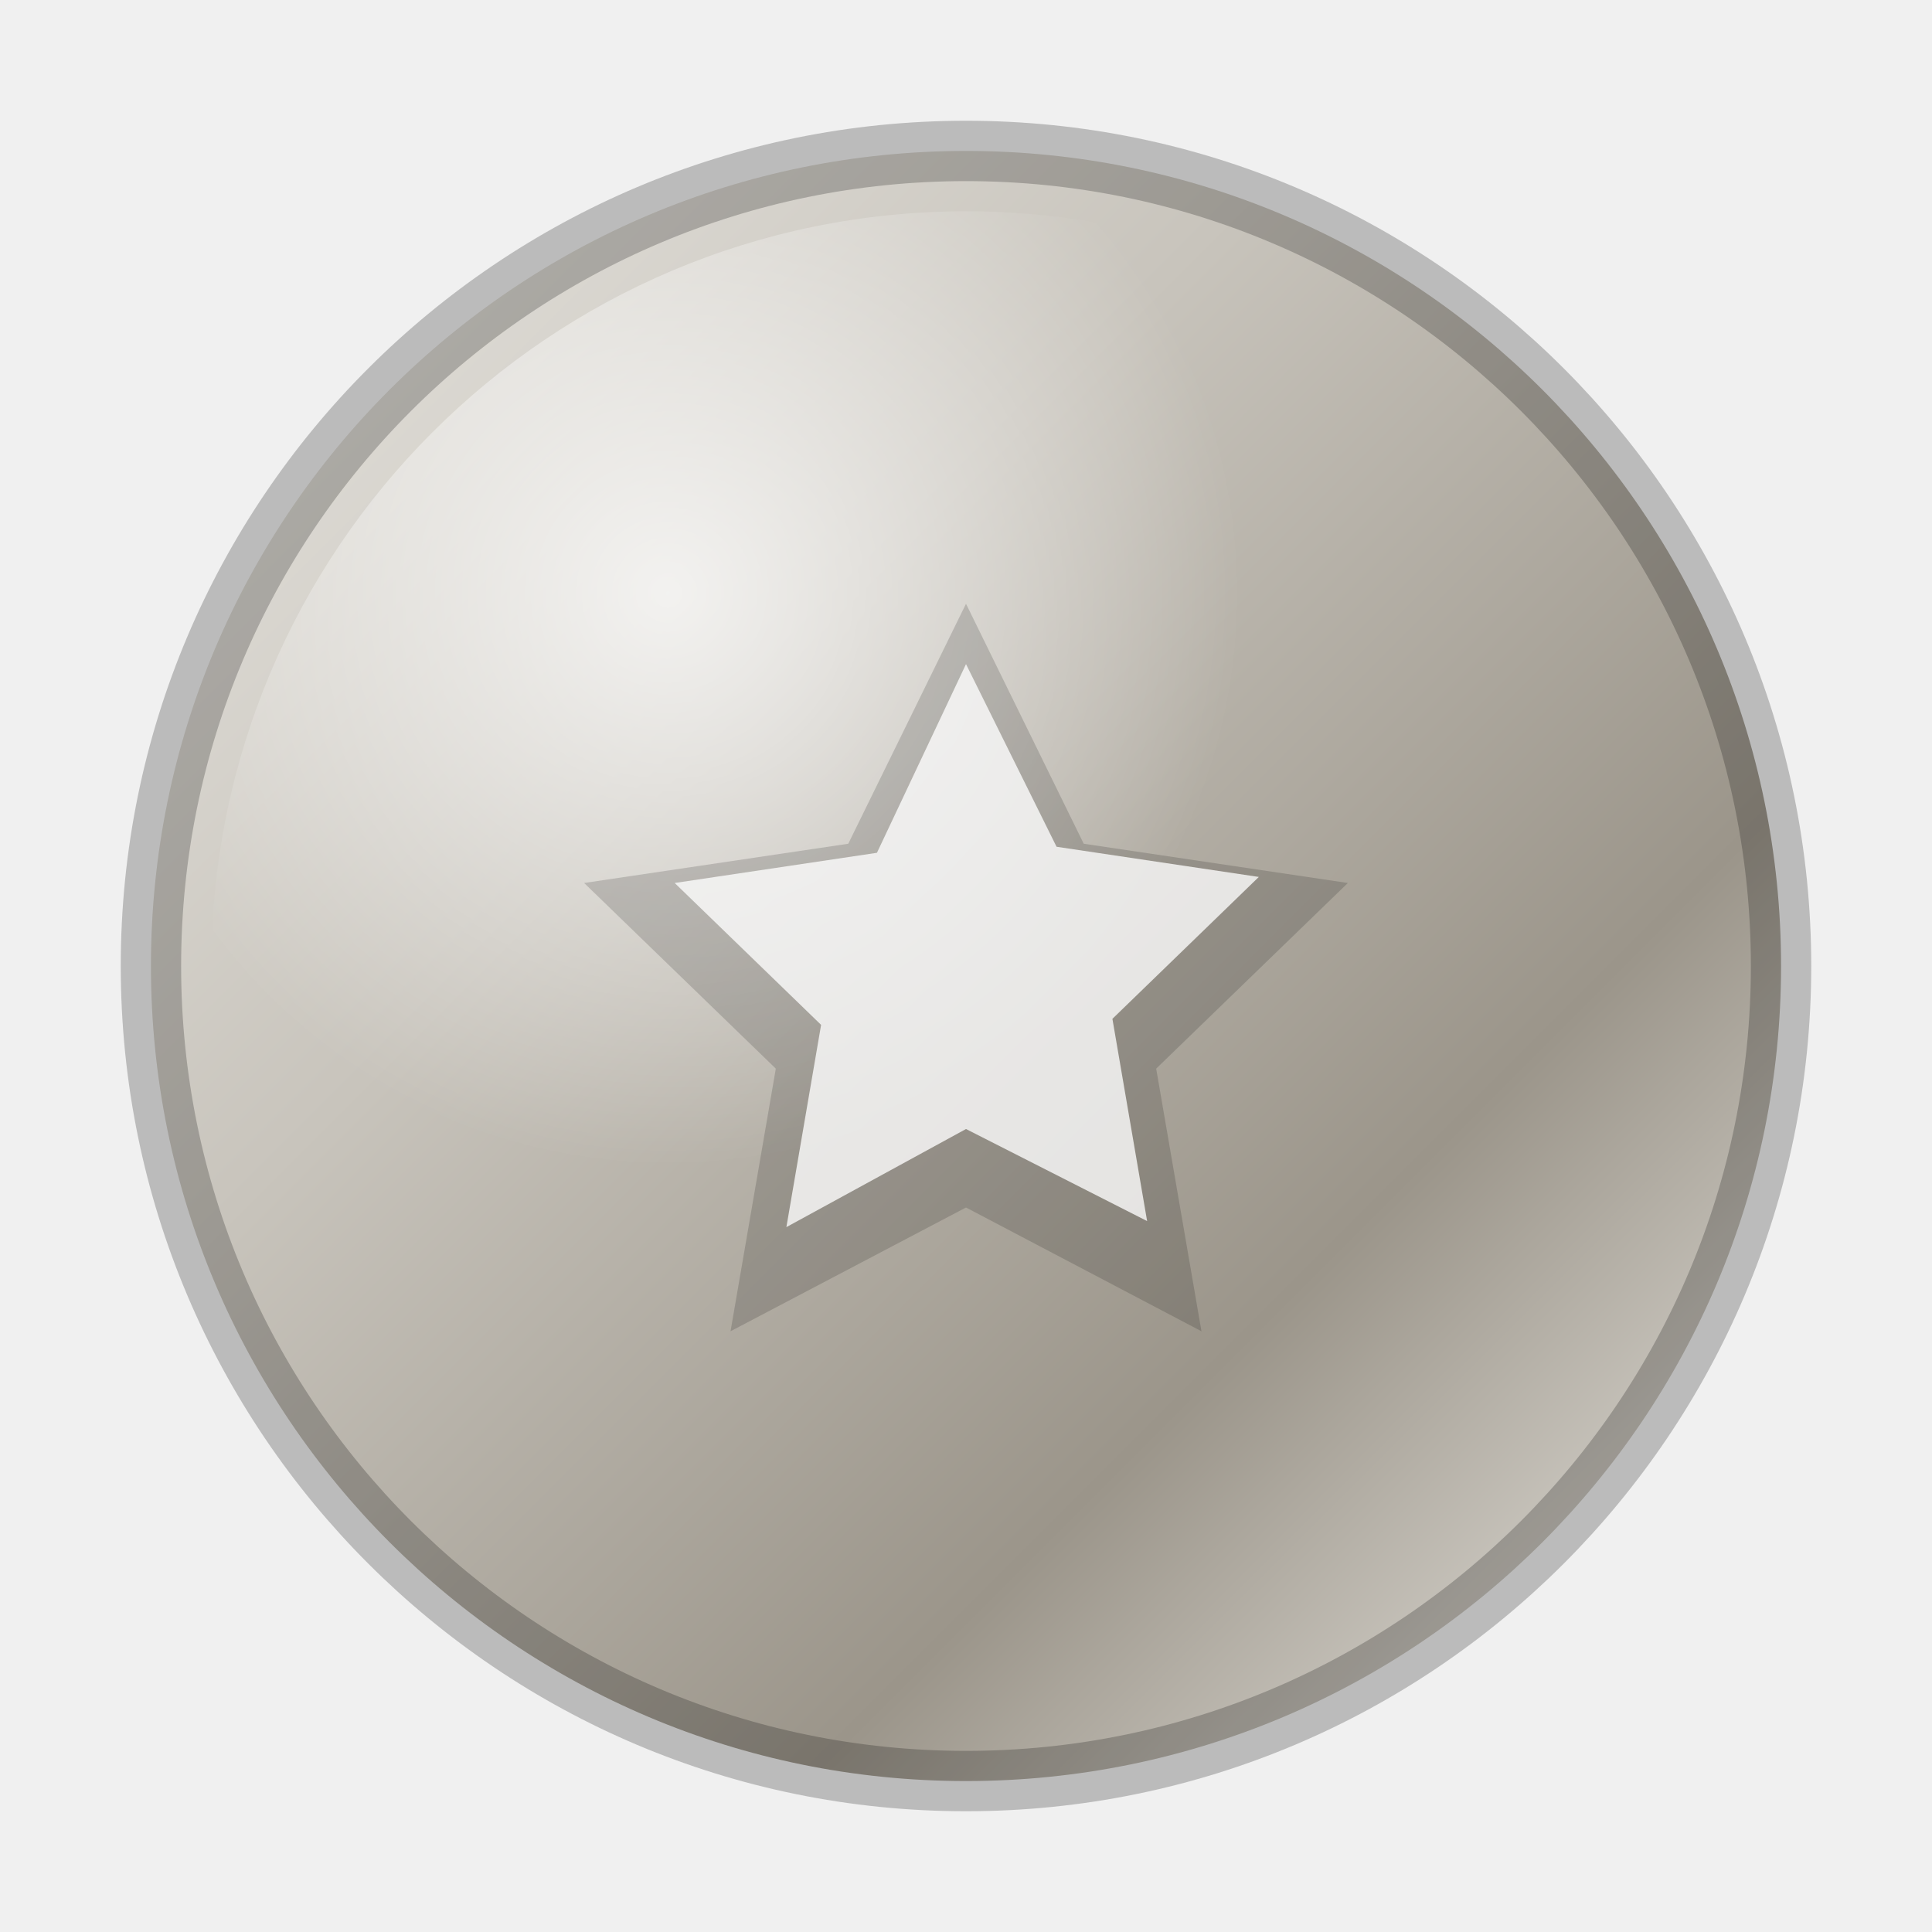
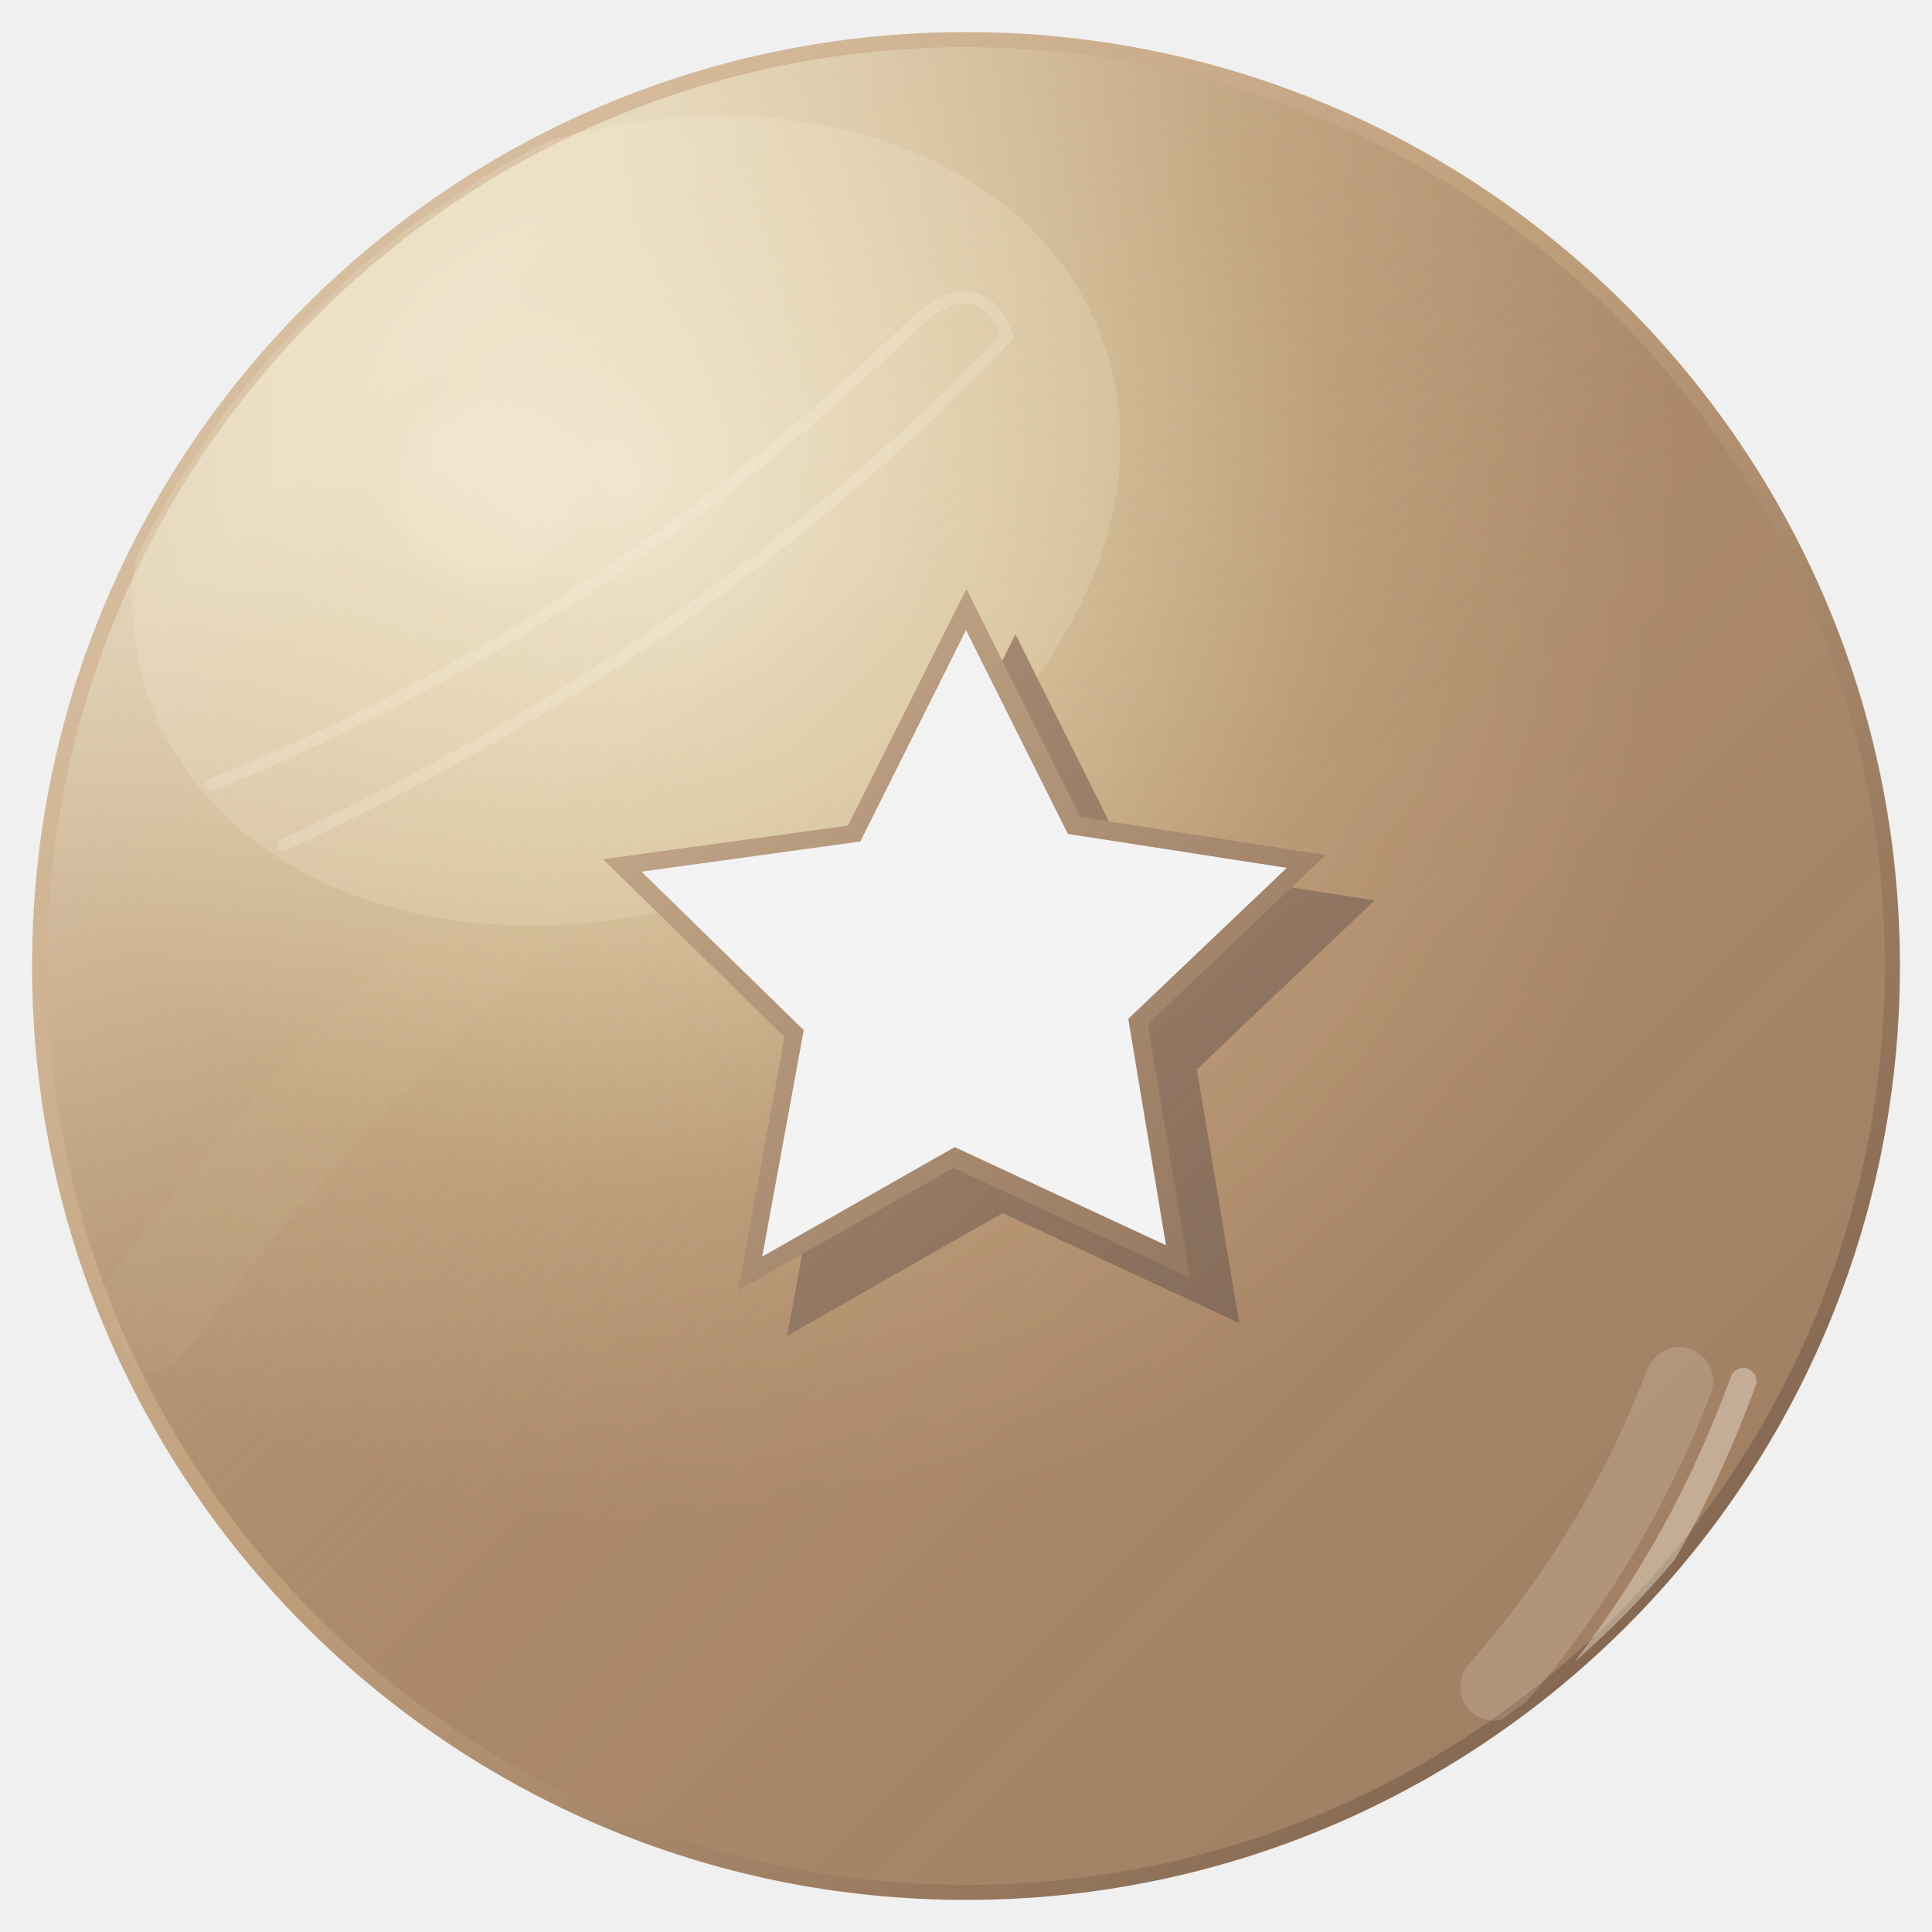
- <svg xmlns="http://www.w3.org/2000/svg" viewBox="0 0 128 128">
+ <svg xmlns="http://www.w3.org/2000/svg" width="512" height="512" viewBox="0 0 512 512" fill="none">
  <defs>
-     <linearGradient id="g" x1="0" y1="0" x2="1" y2="1">
-       <stop offset="0" stop-color="#E9E7E2" />
-       <stop offset="0.35" stop-color="#C8C4BC" />
-       <stop offset="0.7" stop-color="#9B958A" />
-       <stop offset="1" stop-color="#F2F0EB" />
+     <radialGradient id="coinBase" cx="0" cy="0" r="1" gradientUnits="userSpaceOnUse" gradientTransform="translate(165 128) rotate(38) scale(290 270)">
+       <stop offset="0%" stop-color="#EEE5D0" />
+       <stop offset="33%" stop-color="#D9C6A0" />
+       <stop offset="68%" stop-color="#B99976" />
+       <stop offset="100%" stop-color="#A78567" />
+     </radialGradient>
+     <linearGradient id="coinSweep" x1="106" y1="95" x2="427" y2="416" gradientUnits="userSpaceOnUse">
+       <stop offset="0%" stop-color="#F4EBD6" stop-opacity="0.55" />
+       <stop offset="27%" stop-color="#E3D0AA" stop-opacity="0.24" />
+       <stop offset="56%" stop-color="#C6A27F" stop-opacity="0.12" />
+       <stop offset="100%" stop-color="#8D6D55" stop-opacity="0.20" />
    </linearGradient>
-     <radialGradient id="shine" cx="30%" cy="25%" r="70%">
-       <stop offset="0" stop-color="#FFFFFF" stop-opacity="0.75" />
-       <stop offset="0.55" stop-color="#FFFFFF" stop-opacity="0" />
-     </radialGradient>
+     <linearGradient id="rim" x1="58" y1="70" x2="451" y2="446" gradientUnits="userSpaceOnUse">
+       <stop offset="0%" stop-color="#D9C1A2" />
+       <stop offset="45%" stop-color="#C09F7C" />
+       <stop offset="100%" stop-color="#81644F" />
+     </linearGradient>
+     <linearGradient id="starBorderFill" x1="186" y1="185" x2="338" y2="328" gradientUnits="userSpaceOnUse">
+       <stop offset="0%" stop-color="#C2A688" />
+       <stop offset="100%" stop-color="#95765F" />
+     </linearGradient>
+     <linearGradient id="starShadowFill" x1="219" y1="210" x2="355" y2="356" gradientUnits="userSpaceOnUse">
+       <stop offset="0%" stop-color="#A1846D" stop-opacity="0.95" />
+       <stop offset="100%" stop-color="#7F6756" stop-opacity="0.92" />
+     </linearGradient>
+     <filter id="softBlur" x="-20%" y="-20%" width="140%" height="140%">
+       <feGaussianBlur stdDeviation="3.2" />
+     </filter>
+     <clipPath id="coinClip">
+       <circle cx="256" cy="256" r="245" />
+     </clipPath>
  </defs>
-   <circle cx="64" cy="64" r="54" fill="url(#g)" stroke="#000" stroke-opacity="0.22" stroke-width="4" />
-   <circle cx="64" cy="64" r="50" fill="url(#shine)" />
-   <path d="M64 40l7.8 15.9 17.5 2.6-12.7 12.3 3.0 17.4L64 80.0l-15.6 8.2 3.0-17.4-12.7-12.3 17.5-2.6L64 40z" fill="#000" fill-opacity="0.16" />
-   <path d="M64 44l6.0 12.1 13.4 2.0-9.7 9.4 2.3 13.4L64 74.8l-11.9 6.5 2.3-13.4-9.7-9.4 13.4-2.0L64 44z" fill="#FFFFFF" fill-opacity="0.78" />
+   <circle cx="256" cy="256" r="247" fill="url(#coinBase)" />
+   <circle cx="256" cy="256" r="247" fill="url(#coinSweep)" />
+   <circle cx="256" cy="256" r="245.5" stroke="url(#rim)" stroke-width="4" />
+   <g clip-path="url(#coinClip)">
+     <ellipse cx="166" cy="138" rx="135" ry="102" transform="rotate(-22 166 138)" fill="#FFF6E7" opacity="0.16" />
+     <ellipse cx="129" cy="130" rx="24" ry="24" fill="#FFF6E7" opacity="0.16" filter="url(#softBlur)" />
+     <path d="M56 208              C120 182, 182 144, 242 86              C254 75, 262 77, 267 89              C215 144, 150 189, 75 224" stroke="#FFF9ED" stroke-opacity="0.20" stroke-width="3.2" stroke-linecap="round" fill="none" />
+     <path d="M38 350              C82 290, 142 227, 230 173" stroke="#E0C8A6" stroke-opacity="0.08" stroke-width="28" stroke-linecap="round" fill="none" />
+     <path d="M407 459              C431 430, 448 404, 462 366" stroke="#FFFBEF" stroke-opacity="0.36" stroke-width="7" stroke-linecap="round" fill="none" />
+     <path d="M396 447              C418 422, 434 395, 445 366" stroke="#FFFBEF" stroke-opacity="0.16" stroke-width="18" stroke-linecap="round" fill="none" />
+   </g>
+   <polygon points="269.1,168.1 237.7,230.8 172.8,239.7 220.9,286.8 208.6,354.0 265.7,321.5 328.4,350.6 317.2,283.4 364.3,238.6 299.3,228.5" fill="url(#starShadowFill)" />
+   <polygon points="256.1,156.1 224.7,218.8 159.8,227.7 207.9,274.8 195.6,342.0 252.7,309.5 315.4,338.6 304.2,271.4 351.3,226.6 286.3,216.5" fill="url(#starBorderFill)" />
+   <polygon points="256,167 228,223 170,231 213,273 202,333 253,304 309,330 299,270 341,230 283,221" fill="#F3F3F3" />
</svg>
